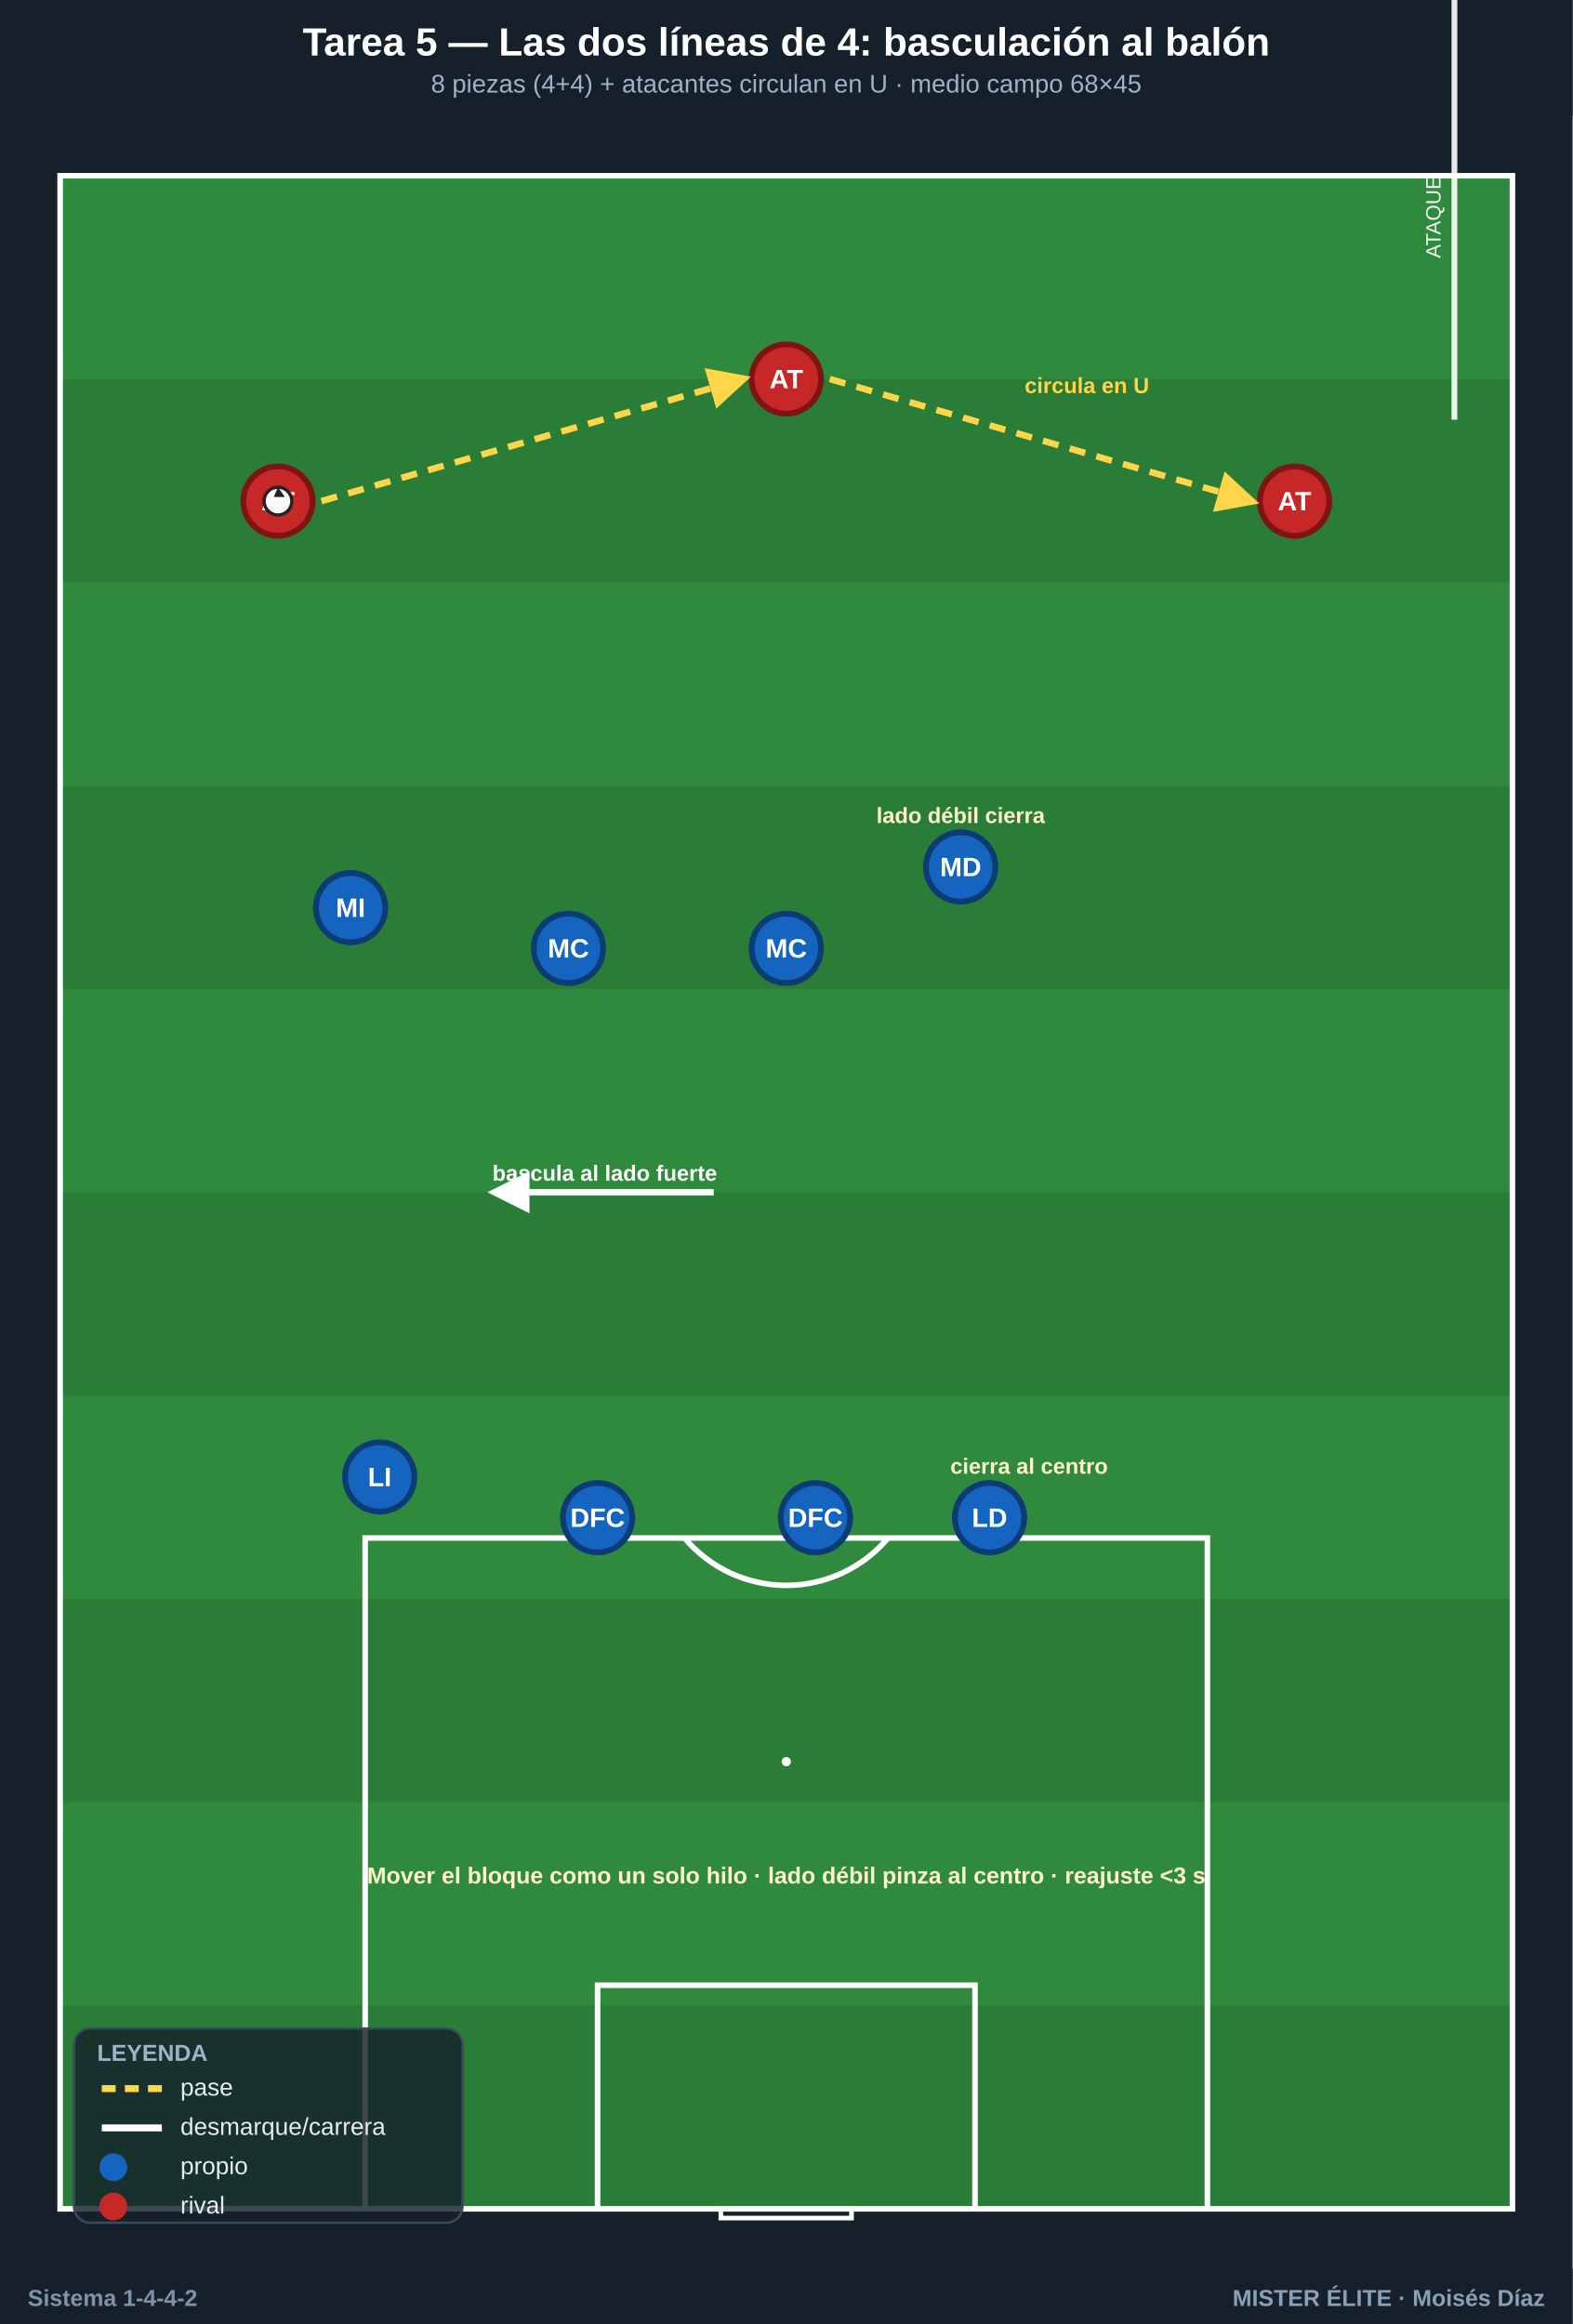
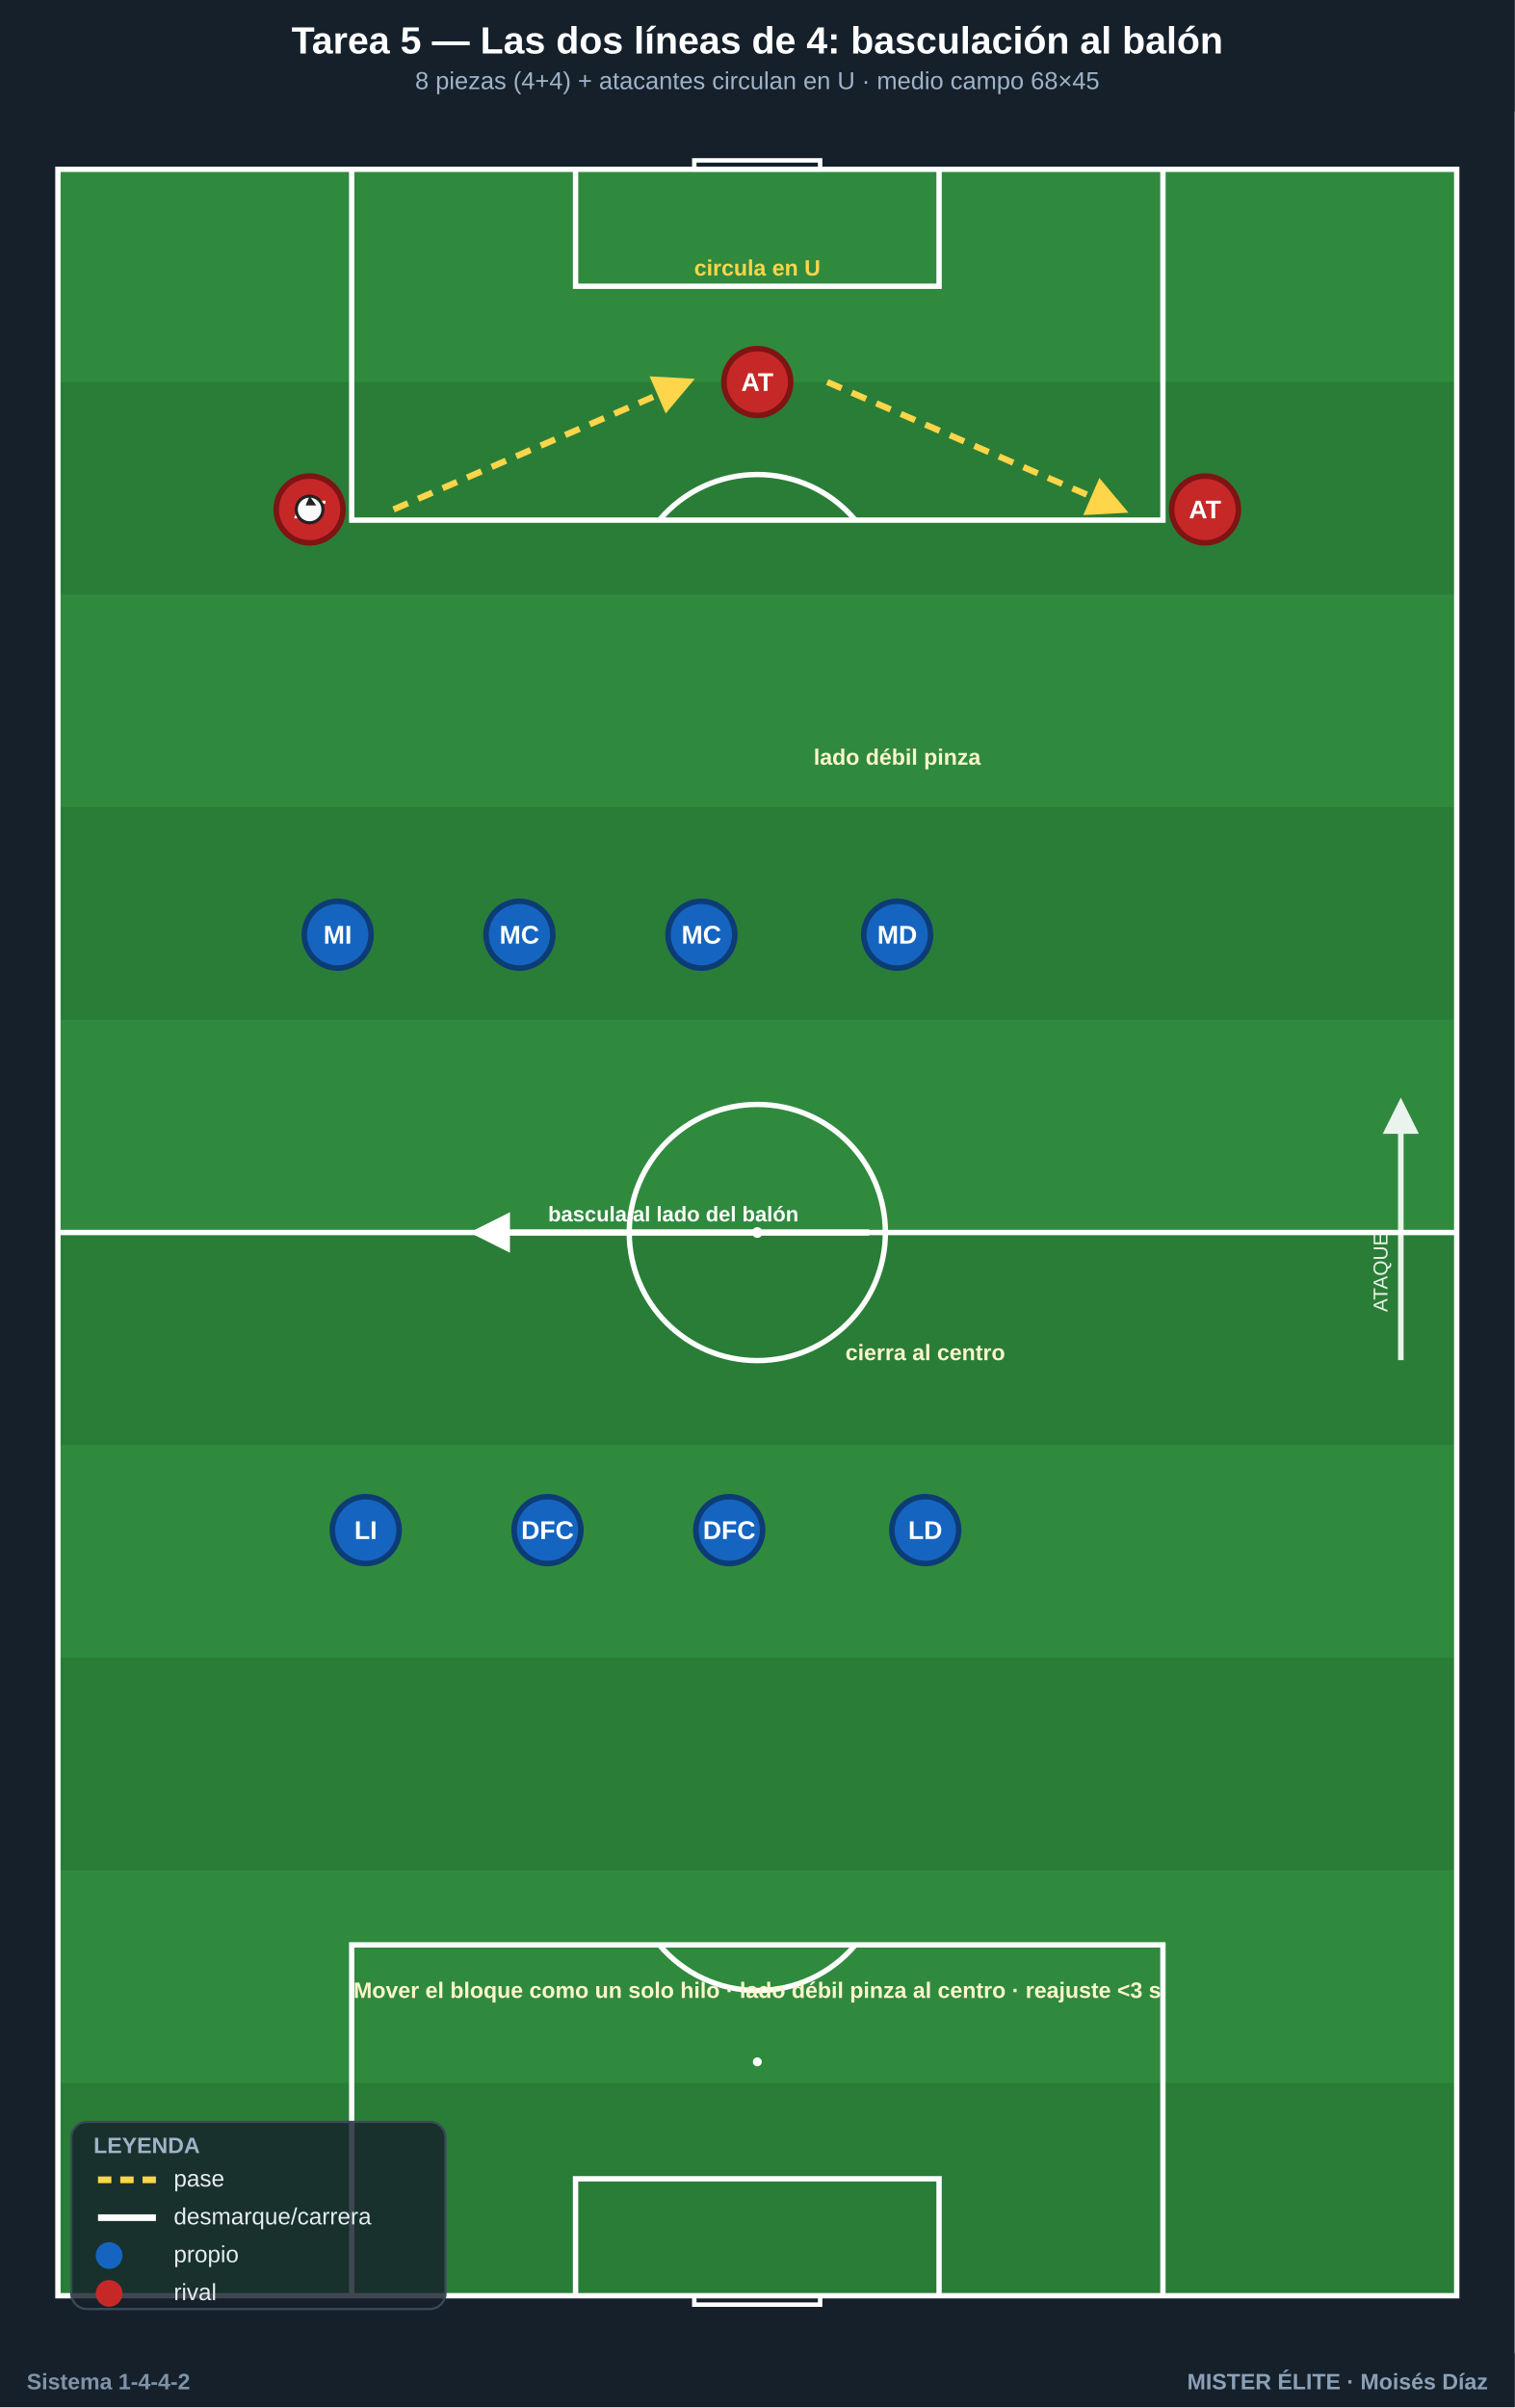
- <svg xmlns="http://www.w3.org/2000/svg" viewBox="0 0 680 1005" width="680" height="1005" font-family="Segoe UI,Arial,sans-serif">
+ <svg xmlns="http://www.w3.org/2000/svg" viewBox="0 0 680 1081" width="680" height="1081" font-family="Segoe UI,Arial,sans-serif">
  <defs>
    <linearGradient id="sky" x1="0" y1="0" x2="0" y2="1">
      <stop offset="0" stop-color="#2f8a3e" />
      <stop offset="1" stop-color="#2b8139" />
    </linearGradient>
    <marker id="ah_pass" viewBox="0 0 10 10" refX="8" refY="5" markerWidth="6.5" markerHeight="6.5" orient="auto-start-reverse">
      <path d="M0,0 L10,5 L0,10 z" fill="#ffd54a" />
    </marker>
    <marker id="ah_run" viewBox="0 0 10 10" refX="8" refY="5" markerWidth="6.5" markerHeight="6.5" orient="auto-start-reverse">
      <path d="M0,0 L10,5 L0,10 z" fill="#ffffff" />
    </marker>
    <marker id="ah_drive" viewBox="0 0 10 10" refX="8" refY="5" markerWidth="6.5" markerHeight="6.5" orient="auto-start-reverse">
      <path d="M0,0 L10,5 L0,10 z" fill="#7ee0ff" />
    </marker>
    <marker id="ah_white" viewBox="0 0 10 10" refX="8" refY="5" markerWidth="6.5" markerHeight="6.5" orient="auto-start-reverse">
      <path d="M0,0 L10,5 L0,10 z" fill="#ffffff" />
    </marker>
  </defs>
-   <rect x="0.0" y="0.0" width="680.0" height="1005.2" fill="#15202b" />
-   <rect x="26.0" y="76.0" width="628.0" height="88.4" fill="#2f8a3e" />
-   <rect x="26.0" y="163.9" width="628.0" height="88.4" fill="#2a7d36" />
-   <rect x="26.0" y="251.8" width="628.0" height="88.4" fill="#2f8a3e" />
-   <rect x="26.0" y="339.8" width="628.0" height="88.4" fill="#2a7d36" />
-   <rect x="26.0" y="427.7" width="628.0" height="88.4" fill="#2f8a3e" />
-   <rect x="26.0" y="515.6" width="628.0" height="88.4" fill="#2a7d36" />
-   <rect x="26.0" y="603.5" width="628.0" height="88.4" fill="#2f8a3e" />
-   <rect x="26.0" y="691.4" width="628.0" height="88.4" fill="#2a7d36" />
-   <rect x="26.0" y="779.4" width="628.0" height="88.4" fill="#2f8a3e" />
-   <rect x="26.0" y="867.3" width="628.0" height="88.4" fill="#2a7d36" />
-   <rect x="26.0" y="76.0" width="628.0" height="879.2" fill="none" stroke="#ffffff" stroke-width="2.4" />
-   <path d="M157.9,955.2 L157.9,665.1 L522.1,665.1 L522.1,955.2" fill="none" stroke="#ffffff" stroke-width="2.4" />
-   <path d="M258.4,955.2 L258.4,858.5 L421.6,858.5 L421.6,955.2" fill="none" stroke="#ffffff" stroke-width="2.4" />
-   <circle cx="340.0" cy="761.8" r="2.0" fill="#ffffff" />
-   <rect x="311.7" y="955.2" width="56.5" height="4" fill="none" stroke="#ffffff" stroke-width="2" />
-   <path d="M296.0,665.1 A57.5,57.5 0 0 0 384.0,665.1" fill="none" stroke="#ffffff" stroke-width="2.4" />
+   <rect x="0.0" y="0.0" width="680.0" height="1080.6" fill="#15202b" />
+   <rect x="26.0" y="76.0" width="628.0" height="96.0" fill="#2f8a3e" />
+   <rect x="26.0" y="171.5" width="628.0" height="96.0" fill="#2a7d36" />
+   <rect x="26.0" y="266.9" width="628.0" height="96.0" fill="#2f8a3e" />
+   <rect x="26.0" y="362.4" width="628.0" height="96.0" fill="#2a7d36" />
+   <rect x="26.0" y="457.8" width="628.0" height="96.0" fill="#2f8a3e" />
+   <rect x="26.0" y="553.3" width="628.0" height="96.0" fill="#2a7d36" />
+   <rect x="26.0" y="648.7" width="628.0" height="96.0" fill="#2f8a3e" />
+   <rect x="26.0" y="744.2" width="628.0" height="96.0" fill="#2a7d36" />
+   <rect x="26.0" y="839.6" width="628.0" height="96.0" fill="#2f8a3e" />
+   <rect x="26.0" y="935.1" width="628.0" height="96.0" fill="#2a7d36" />
+   <rect x="26.0" y="76.0" width="628.0" height="954.6" fill="none" stroke="#ffffff" stroke-width="2.4" />
+   <line x1="26.0" y1="553.3" x2="654.0" y2="553.3" stroke="#ffffff" stroke-width="2.4" opacity="1" />
+   <circle cx="340.0" cy="553.3" r="57.5" fill="none" stroke="#ffffff" stroke-width="2.4" />
+   <circle cx="340.0" cy="553.3" r="2.4" fill="#ffffff" />
+   <path d="M157.9,76.0 L157.9,233.5 L522.1,233.5 L522.1,76.0" fill="none" stroke="#ffffff" stroke-width="2.4" />
+   <path d="M258.4,76.0 L258.4,128.5 L421.6,128.5 L421.6,76.0" fill="none" stroke="#ffffff" stroke-width="2.4" />
+   <circle cx="340.0" cy="181.0" r="2.0" fill="#ffffff" />
+   <rect x="311.7" y="72.0" width="56.5" height="4" fill="none" stroke="#ffffff" stroke-width="2" />
+   <path d="M296.0,233.5 A57.5,57.5 0 0 1 384.0,233.5" fill="none" stroke="#ffffff" stroke-width="2.4" />
+   <path d="M157.9,1030.6 L157.9,873.1 L522.1,873.1 L522.1,1030.6" fill="none" stroke="#ffffff" stroke-width="2.4" />
+   <path d="M258.4,1030.6 L258.4,978.1 L421.6,978.1 L421.6,1030.6" fill="none" stroke="#ffffff" stroke-width="2.4" />
+   <circle cx="340.0" cy="925.6" r="2.0" fill="#ffffff" />
+   <rect x="311.7" y="1030.6" width="56.5" height="4" fill="none" stroke="#ffffff" stroke-width="2" />
+   <path d="M296.0,873.1 A57.5,57.5 0 0 0 384.0,873.1" fill="none" stroke="#ffffff" stroke-width="2.4" />
  <rect x="0.0" y="0.0" width="680.0" height="50.0" fill="#15202b" />
  <text x="340.0" y="24.0" font-family="Segoe UI,Arial,sans-serif" font-size="17" font-weight="800" fill="#ffffff" text-anchor="middle">Tarea 5 — Las dos líneas de 4: basculación al balón</text>
  <text x="340.0" y="40.0" font-family="Segoe UI,Arial,sans-serif" font-size="11" font-weight="500" fill="#9fb3c8" text-anchor="middle">8 piezas (4+4) + atacantes circulan en U · medio campo 68×45</text>
-   <rect x="0.0" y="981.2" width="680.0" height="24.0" fill="#15202b" />
-   <text x="668.0" y="997.2" font-family="Segoe UI,Arial,sans-serif" font-size="10" font-weight="700" fill="#8aa0b6" text-anchor="end">MISTER ÉLITE · Moisés Díaz</text>
-   <text x="12.0" y="997.2" font-family="Segoe UI,Arial,sans-serif" font-size="10" font-weight="600" fill="#7f93a8" text-anchor="start">Sistema 1-4-4-2</text>
+   <rect x="0.0" y="1056.6" width="680.0" height="24.0" fill="#15202b" />
+   <text x="668.0" y="1072.6" font-family="Segoe UI,Arial,sans-serif" font-size="10" font-weight="700" fill="#8aa0b6" text-anchor="end">MISTER ÉLITE · Moisés Díaz</text>
+   <text x="12.0" y="1072.6" font-family="Segoe UI,Arial,sans-serif" font-size="10" font-weight="600" fill="#7f93a8" text-anchor="start">Sistema 1-4-4-2</text>
  <g opacity="0.9">
-     <line x1="628.9" y1="181.5" x2="628.9" y2="-29.5" stroke="#ffffff" stroke-width="2.5" marker-end="url(#ah_white)" />
-     <text x="622.9" y="76.0" font-family="Segoe UI,Arial" font-size="9" fill="#ffffff" text-anchor="end" transform="rotate(-90 622.9 76.0)">ATAQUE</text>
+     <line x1="628.9" y1="610.6" x2="628.9" y2="496.0" stroke="#ffffff" stroke-width="2.5" marker-end="url(#ah_white)" />
+     <text x="622.9" y="553.3" font-family="Segoe UI,Arial" font-size="9" fill="#ffffff" text-anchor="end" transform="rotate(-90 622.9 553.3)">ATAQUE</text>
  </g>
  <g>
-     <circle cx="120.2" cy="216.7" r="15" fill="#c62828" stroke="#7f1414" stroke-width="2.5" />
-     <text x="120.2" y="220.7" font-family="Segoe UI,Arial" font-size="11.5" font-weight="800" fill="#fff" text-anchor="middle">AT</text>
+     <circle cx="139.0" cy="228.7" r="15" fill="#c62828" stroke="#7f1414" stroke-width="2.5" />
+     <text x="139.0" y="232.7" font-family="Segoe UI,Arial" font-size="11.5" font-weight="800" fill="#fff" text-anchor="middle">AT</text>
  </g>
  <g>
-     <circle cx="340.0" cy="163.9" r="15" fill="#c62828" stroke="#7f1414" stroke-width="2.5" />
-     <text x="340.0" y="167.9" font-family="Segoe UI,Arial" font-size="11.5" font-weight="800" fill="#fff" text-anchor="middle">AT</text>
+     <circle cx="340.0" cy="171.5" r="15" fill="#c62828" stroke="#7f1414" stroke-width="2.5" />
+     <text x="340.0" y="175.5" font-family="Segoe UI,Arial" font-size="11.5" font-weight="800" fill="#fff" text-anchor="middle">AT</text>
  </g>
  <g>
-     <circle cx="559.8" cy="216.7" r="15" fill="#c62828" stroke="#7f1414" stroke-width="2.5" />
-     <text x="559.8" y="220.7" font-family="Segoe UI,Arial" font-size="11.5" font-weight="800" fill="#fff" text-anchor="middle">AT</text>
+     <circle cx="541.0" cy="228.7" r="15" fill="#c62828" stroke="#7f1414" stroke-width="2.5" />
+     <text x="541.0" y="232.7" font-family="Segoe UI,Arial" font-size="11.5" font-weight="800" fill="#fff" text-anchor="middle">AT</text>
  </g>
-   <circle cx="120.2" cy="216.7" r="6.0" fill="#fafafa" stroke="#222" stroke-width="1.4" />
-   <path d="M120.2,210.7 l3.0,4.2 l-4.8,0 z" fill="#222" />
-   <line x1="139.0" y1="216.7" x2="321.2" y2="163.9" stroke="#ffd54a" stroke-width="2.8" stroke-dasharray="7 5" marker-end="url(#ah_pass)" />
-   <line x1="358.8" y1="163.9" x2="541.0" y2="216.7" stroke="#ffd54a" stroke-width="2.8" stroke-dasharray="7 5" marker-end="url(#ah_pass)" />
-   <text x="470.0" y="170.0" font-family="Segoe UI,Arial,sans-serif" font-size="9.5" font-weight="700" fill="#ffd54a" text-anchor="middle">circula en U</text>
+   <circle cx="139.0" cy="228.7" r="6.0" fill="#fafafa" stroke="#222" stroke-width="1.4" />
+   <path d="M139.0,222.7 l3.0,4.2 l-4.8,0 z" fill="#222" />
+   <line x1="176.7" y1="228.7" x2="308.6" y2="171.5" stroke="#ffd54a" stroke-width="2.8" stroke-dasharray="7 5" marker-end="url(#ah_pass)" />
+   <line x1="371.4" y1="171.5" x2="503.3" y2="228.7" stroke="#ffd54a" stroke-width="2.8" stroke-dasharray="7 5" marker-end="url(#ah_pass)" />
+   <text x="340.0" y="123.7" font-family="Segoe UI,Arial,sans-serif" font-size="10" font-weight="600" fill="#ffd54a" text-anchor="middle">circula en U</text>
  <g>
-     <circle cx="151.6" cy="392.5" r="15" fill="#1565c0" stroke="#0d3c75" stroke-width="2.5" />
-     <text x="151.6" y="396.5" font-family="Segoe UI,Arial" font-size="11.5" font-weight="800" fill="#fff" text-anchor="middle">MI</text>
+     <circle cx="151.6" cy="419.6" r="15" fill="#1565c0" stroke="#0d3c75" stroke-width="2.5" />
+     <text x="151.6" y="423.6" font-family="Segoe UI,Arial" font-size="11.5" font-weight="800" fill="#fff" text-anchor="middle">MI</text>
  </g>
  <g>
-     <circle cx="245.8" cy="410.1" r="15" fill="#1565c0" stroke="#0d3c75" stroke-width="2.5" />
-     <text x="245.8" y="414.1" font-family="Segoe UI,Arial" font-size="11.5" font-weight="800" fill="#fff" text-anchor="middle">MC</text>
+     <circle cx="233.2" cy="419.6" r="15" fill="#1565c0" stroke="#0d3c75" stroke-width="2.5" />
+     <text x="233.2" y="423.6" font-family="Segoe UI,Arial" font-size="11.5" font-weight="800" fill="#fff" text-anchor="middle">MC</text>
  </g>
  <g>
-     <circle cx="340.0" cy="410.1" r="15" fill="#1565c0" stroke="#0d3c75" stroke-width="2.5" />
-     <text x="340.0" y="414.1" font-family="Segoe UI,Arial" font-size="11.5" font-weight="800" fill="#fff" text-anchor="middle">MC</text>
+     <circle cx="314.9" cy="419.6" r="15" fill="#1565c0" stroke="#0d3c75" stroke-width="2.5" />
+     <text x="314.9" y="423.6" font-family="Segoe UI,Arial" font-size="11.5" font-weight="800" fill="#fff" text-anchor="middle">MC</text>
  </g>
  <g>
-     <circle cx="415.4" cy="374.9" r="15" fill="#1565c0" stroke="#0d3c75" stroke-width="2.5" />
-     <text x="415.4" y="378.9" font-family="Segoe UI,Arial" font-size="11.5" font-weight="800" fill="#fff" text-anchor="middle">MD</text>
+     <circle cx="402.8" cy="419.6" r="15" fill="#1565c0" stroke="#0d3c75" stroke-width="2.5" />
+     <text x="402.8" y="423.6" font-family="Segoe UI,Arial" font-size="11.5" font-weight="800" fill="#fff" text-anchor="middle">MD</text>
  </g>
-   <text x="415.4" y="355.9" font-family="Segoe UI,Arial,sans-serif" font-size="9.5" font-weight="600" fill="#fff5cc" text-anchor="middle">lado débil cierra</text>
+   <text x="402.8" y="343.3" font-family="Segoe UI,Arial,sans-serif" font-size="10" font-weight="600" fill="#fff5cc" text-anchor="middle">lado débil pinza</text>
  <g>
-     <circle cx="164.2" cy="638.7" r="15" fill="#1565c0" stroke="#0d3c75" stroke-width="2.5" />
-     <text x="164.2" y="642.7" font-family="Segoe UI,Arial" font-size="11.5" font-weight="800" fill="#fff" text-anchor="middle">LI</text>
+     <circle cx="164.2" cy="686.9" r="15" fill="#1565c0" stroke="#0d3c75" stroke-width="2.5" />
+     <text x="164.2" y="690.9" font-family="Segoe UI,Arial" font-size="11.5" font-weight="800" fill="#fff" text-anchor="middle">LI</text>
  </g>
  <g>
-     <circle cx="258.4" cy="656.3" r="15" fill="#1565c0" stroke="#0d3c75" stroke-width="2.5" />
-     <text x="258.4" y="660.3" font-family="Segoe UI,Arial" font-size="11.5" font-weight="800" fill="#fff" text-anchor="middle">DFC</text>
+     <circle cx="245.8" cy="686.9" r="15" fill="#1565c0" stroke="#0d3c75" stroke-width="2.5" />
+     <text x="245.8" y="690.9" font-family="Segoe UI,Arial" font-size="11.5" font-weight="800" fill="#fff" text-anchor="middle">DFC</text>
  </g>
  <g>
-     <circle cx="352.6" cy="656.3" r="15" fill="#1565c0" stroke="#0d3c75" stroke-width="2.5" />
-     <text x="352.6" y="660.3" font-family="Segoe UI,Arial" font-size="11.5" font-weight="800" fill="#fff" text-anchor="middle">DFC</text>
+     <circle cx="327.4" cy="686.9" r="15" fill="#1565c0" stroke="#0d3c75" stroke-width="2.5" />
+     <text x="327.4" y="690.9" font-family="Segoe UI,Arial" font-size="11.5" font-weight="800" fill="#fff" text-anchor="middle">DFC</text>
  </g>
  <g>
-     <circle cx="427.9" cy="656.3" r="15" fill="#1565c0" stroke="#0d3c75" stroke-width="2.5" />
-     <text x="427.9" y="660.3" font-family="Segoe UI,Arial" font-size="11.5" font-weight="800" fill="#fff" text-anchor="middle">LD</text>
+     <circle cx="415.4" cy="686.9" r="15" fill="#1565c0" stroke="#0d3c75" stroke-width="2.5" />
+     <text x="415.4" y="690.9" font-family="Segoe UI,Arial" font-size="11.5" font-weight="800" fill="#fff" text-anchor="middle">LD</text>
  </g>
-   <text x="445.0" y="637.3" font-family="Segoe UI,Arial,sans-serif" font-size="9.5" font-weight="600" fill="#fff5cc" text-anchor="middle">cierra al centro</text>
-   <line x1="308.6" y1="515.6" x2="214.4" y2="515.6" stroke="#ffffff" stroke-width="2.8" marker-end="url(#ah_run)" />
-   <text x="261.5" y="510.6" font-family="Segoe UI,Arial,sans-serif" font-size="9.5" font-weight="700" fill="#ffffff" text-anchor="middle">bascula al lado fuerte</text>
-   <text x="340.0" y="814.5" font-family="Segoe UI,Arial,sans-serif" font-size="10" font-weight="600" fill="#fff5cc" text-anchor="middle">Mover el bloque como un solo hilo · lado débil pinza al centro · reajuste &lt;3 s</text>
+   <text x="415.4" y="610.6" font-family="Segoe UI,Arial,sans-serif" font-size="10" font-weight="600" fill="#fff5cc" text-anchor="middle">cierra al centro</text>
+   <line x1="390.2" y1="553.3" x2="214.4" y2="553.3" stroke="#ffffff" stroke-width="2.8" marker-end="url(#ah_run)" />
+   <text x="302.3" y="548.3" font-family="Segoe UI,Arial,sans-serif" font-size="9.5" font-weight="700" fill="#ffffff" text-anchor="middle">bascula al lado del balón</text>
+   <text x="340.0" y="896.9" font-family="Segoe UI,Arial,sans-serif" font-size="10" font-weight="600" fill="#fff5cc" text-anchor="middle">Mover el bloque como un solo hilo · lado débil pinza al centro · reajuste &lt;3 s</text>
  <g>
-     <rect x="32" y="877.2" width="168" height="84" rx="7" fill="#15202b" fill-opacity="0.82" stroke="#3a4a5a" stroke-width="1" />
-     <text x="42" y="891.2" font-family="Segoe UI,Arial" font-size="10" font-weight="800" fill="#9fb3c8">LEYENDA</text>
-     <line x1="44" y1="903.2" x2="70" y2="903.2" stroke="#ffd54a" stroke-width="3" stroke-dasharray="6 4" />
-     <text x="78" y="906.2" font-family="Segoe UI,Arial" font-size="10.5" fill="#e6edf3">pase</text>
-     <line x1="44" y1="920.2" x2="70" y2="920.2" stroke="#ffffff" stroke-width="3" />
-     <text x="78" y="923.2" font-family="Segoe UI,Arial" font-size="10.5" fill="#e6edf3">desmarque/carrera</text>
-     <circle cx="49" cy="937.2" r="6" fill="#1565c0" />
-     <text x="78" y="940.2" font-family="Segoe UI,Arial" font-size="10.5" fill="#e6edf3">propio</text>
-     <circle cx="49" cy="954.2" r="6" fill="#c62828" />
-     <text x="78" y="957.2" font-family="Segoe UI,Arial" font-size="10.5" fill="#e6edf3">rival</text>
+     <rect x="32" y="952.56" width="168" height="84" rx="7" fill="#15202b" fill-opacity="0.82" stroke="#3a4a5a" stroke-width="1" />
+     <text x="42" y="966.56" font-family="Segoe UI,Arial" font-size="10" font-weight="800" fill="#9fb3c8">LEYENDA</text>
+     <line x1="44" y1="978.56" x2="70" y2="978.56" stroke="#ffd54a" stroke-width="3" stroke-dasharray="6 4" />
+     <text x="78" y="981.56" font-family="Segoe UI,Arial" font-size="10.5" fill="#e6edf3">pase</text>
+     <line x1="44" y1="995.56" x2="70" y2="995.56" stroke="#ffffff" stroke-width="3" />
+     <text x="78" y="998.56" font-family="Segoe UI,Arial" font-size="10.5" fill="#e6edf3">desmarque/carrera</text>
+     <circle cx="49" cy="1012.56" r="6" fill="#1565c0" />
+     <text x="78" y="1015.56" font-family="Segoe UI,Arial" font-size="10.5" fill="#e6edf3">propio</text>
+     <circle cx="49" cy="1029.56" r="6" fill="#c62828" />
+     <text x="78" y="1032.56" font-family="Segoe UI,Arial" font-size="10.5" fill="#e6edf3">rival</text>
  </g>
</svg>
